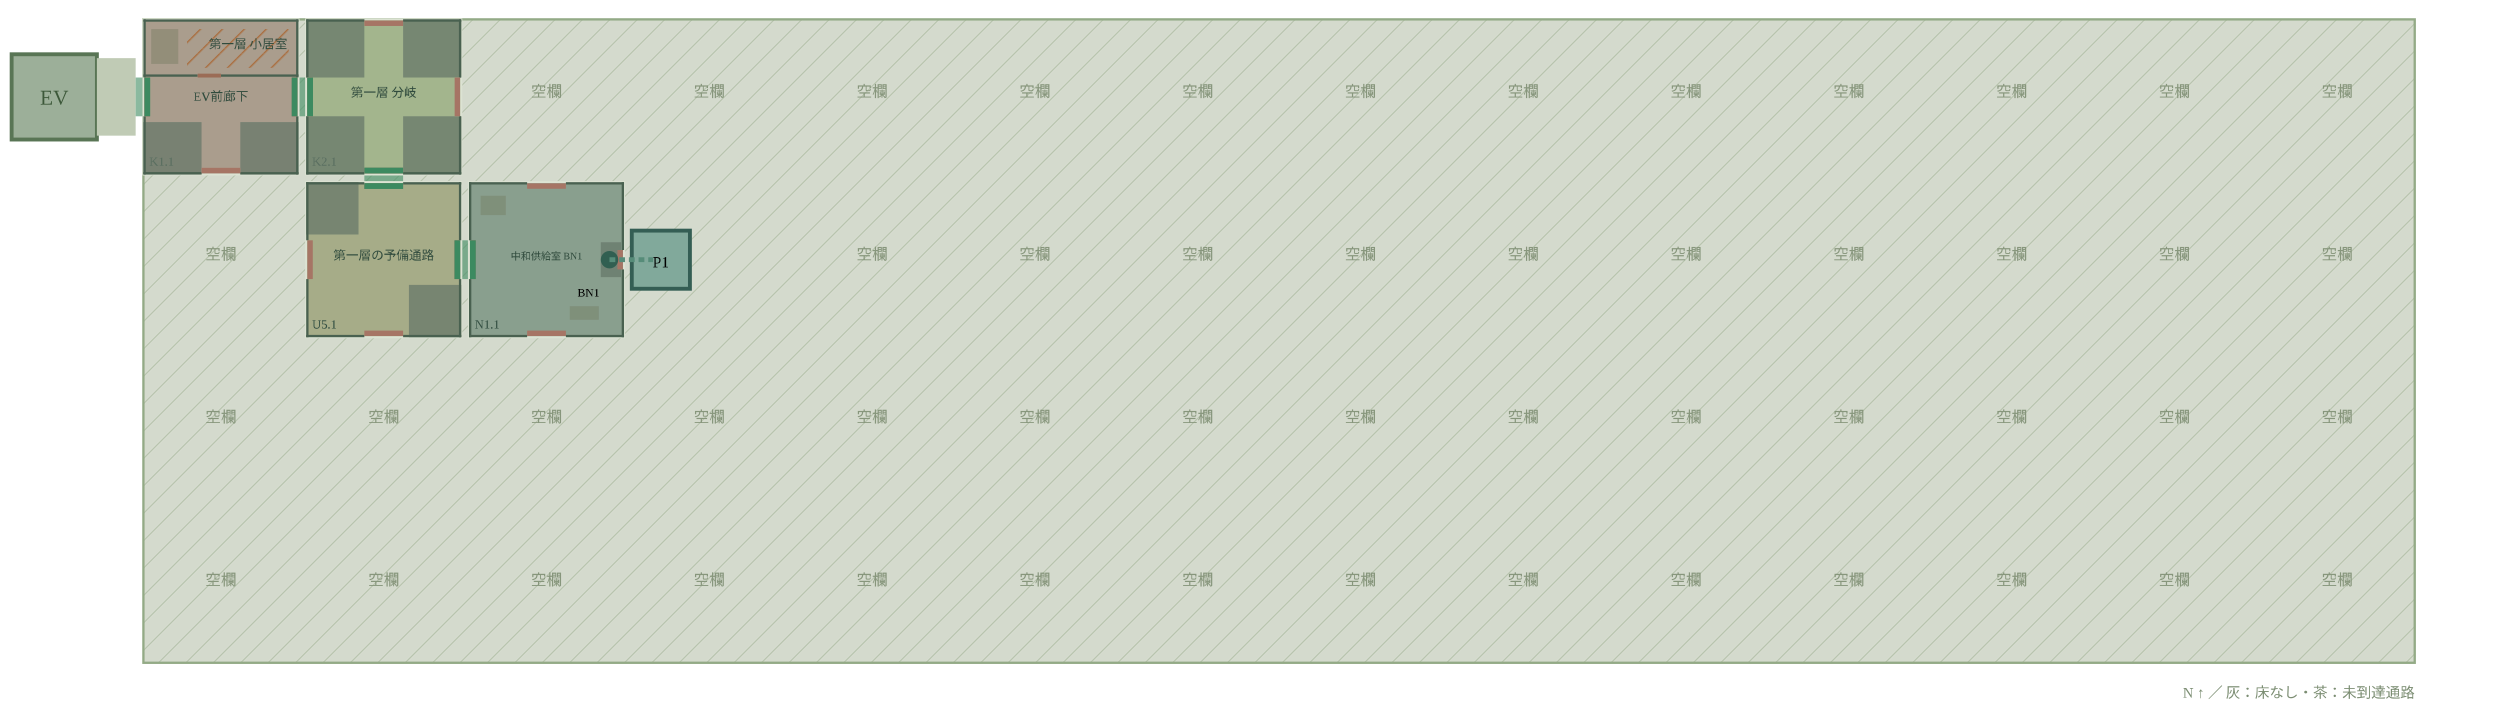
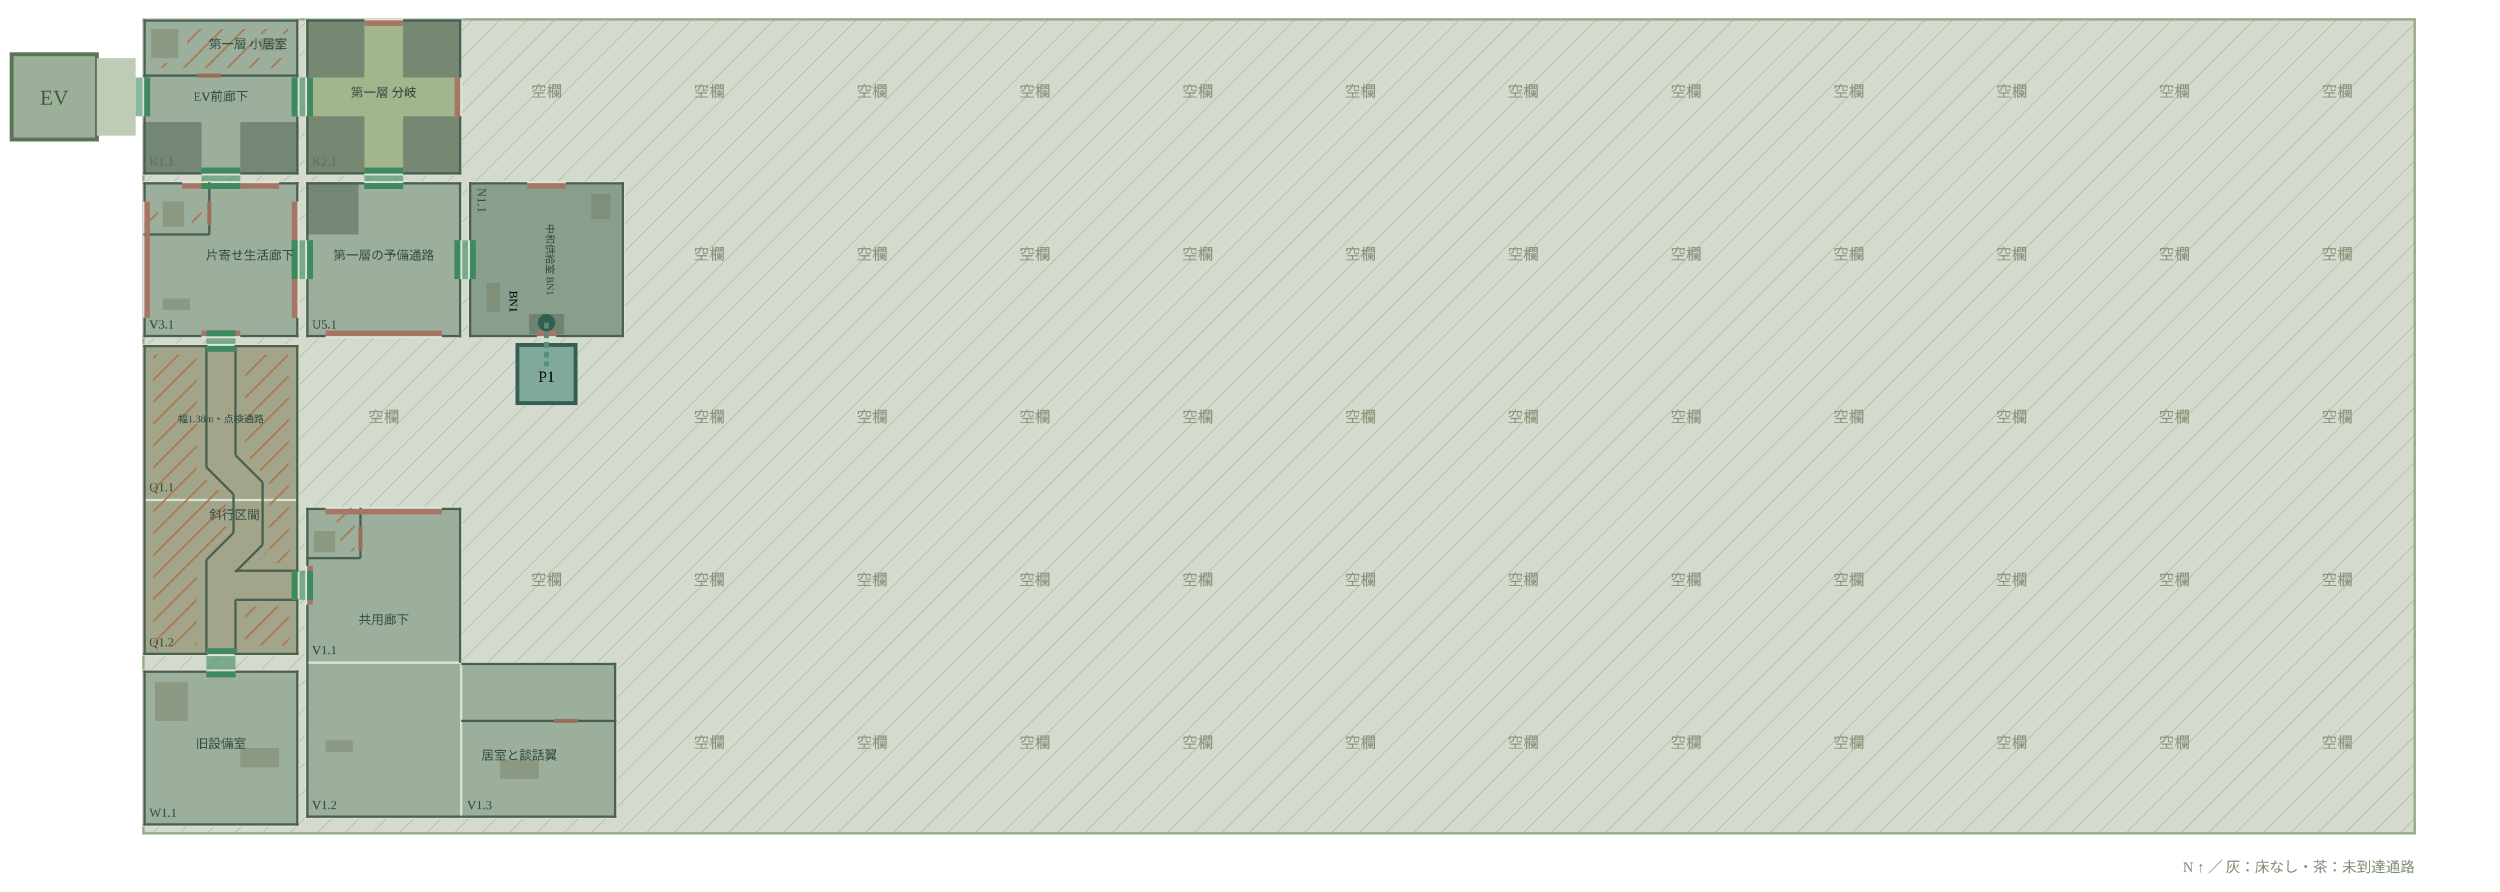
- <svg xmlns="http://www.w3.org/2000/svg" viewBox="-7.4 -1 129 37" role="img" aria-label="第一層 B 4方向・内部通路平面図">
+ <svg xmlns="http://www.w3.org/2000/svg" viewBox="-7.4 -1 129 46" role="img" aria-label="第一層 B 4方向・内部通路平面図">
  <defs>
    <pattern id="well2" width="1" height="1" patternUnits="userSpaceOnUse" patternTransform="rotate(45)">
      <rect width="1" height="1" fill="#d4dacd" />
      <line x1="0" y1="0" x2="0" y2="1" stroke="#b7c3ac" stroke-width=".1" />
    </pattern>
    <pattern id="iso2" width=".8" height=".8" patternUnits="userSpaceOnUse" patternTransform="rotate(45)">
      <line x1="0" y1="0" x2="0" y2=".8" stroke="#aa7043" stroke-width=".15" />
    </pattern>
  </defs>
-   <rect x="0" y="0" width="117.2" height="33.2" fill="url(#well2)" stroke="#93aa86" stroke-width=".12" />
+   <rect x="0" y="0" width="117.2" height="42" fill="url(#well2)" stroke="#93aa86" stroke-width=".12" />
  <rect x="-6.8" y="1.8" width="4.4" height="4.4" fill="#9caf99" stroke="#597555" stroke-width=".2" />
  <text x="-4.6" y="4.4" text-anchor="middle" font-size="1.1" fill="#3c5839">EV</text>
  <rect x="-2.4" y="2" width="2" height="4" fill="#c0cbb5" />
  <rect x="8" y="3" width="0.4" height="2" fill="#3c8a60" fill-opacity=".6" />
+   <rect x="3" y="8" width="2" height="0.4" fill="#3c8a60" fill-opacity=".6" />
  <rect x="11.4" y="8" width="2" height="0.4" fill="#3c8a60" fill-opacity=".6" />
  <rect x="16.4" y="11.4" width="0.4" height="2" fill="#3c8a60" fill-opacity=".6" />
+   <rect x="8" y="11.4" width="0.4" height="2" fill="#3c8a60" fill-opacity=".6" />
+   <rect x="3.25" y="16.4" width="1.5" height="0.4" fill="#3c8a60" fill-opacity=".6" />
+   <rect x="3.25" y="32.8" width="1.5" height="0.8" fill="#3c8a60" fill-opacity=".6" />
+   <rect x="8" y="28.45" width="0.4" height="1.5" fill="#3c8a60" fill-opacity=".6" />
  <rect x="-0.4" y="3" width="0.4" height="2" fill="#3c8a60" fill-opacity=".6" />
  <g data-id="K1" transform="translate(0 0) rotate(0 4 4)">
-     <rect x="0" y="0" width="8" height="8" fill="#aa9d8d" stroke="#dce3d3" stroke-width="0.11" />
+     <rect x="0" y="0" width="8" height="8" fill="#9cae9c" stroke="#dce3d3" stroke-width="0.11" />
    <text x="0.3" y="7.55" font-size=".65" fill="#334f42">K1.1</text>
    <rect x="0" y="5.3" width="3" height="2.7" fill="#67786a" opacity=".75" />
    <rect x="5" y="5.3" width="3" height="2.7" fill="#67786a" opacity=".75" />
-     <rect x="0.4" y="0.5" width="1.4" height="1.8" fill="#6f755a" opacity=".38" />
+     <rect x="0.4" y="0.5" width="1.4" height="1.5" fill="#6f755a" opacity=".38" />
+     <rect x="6" y="1" width="1.2" height="0.6" fill="#6f755a" opacity=".38" />
    <line x1="0" y1="0.06" x2="8" y2="0.06" stroke="#496150" stroke-width="0.12" />
    <line x1="0" y1="7.94" x2="3" y2="7.94" stroke="#496150" stroke-width="0.12" />
    <line x1="5" y1="7.94" x2="8" y2="7.94" stroke="#496150" stroke-width="0.12" />
    <line x1="0.06" y1="0" x2="0.06" y2="3" stroke="#496150" stroke-width="0.12" />
    <line x1="0.06" y1="5" x2="0.06" y2="8" stroke="#496150" stroke-width="0.12" />
    <line x1="7.94" y1="0" x2="7.94" y2="3" stroke="#496150" stroke-width="0.12" />
    <line x1="7.94" y1="5" x2="7.94" y2="8" stroke="#496150" stroke-width="0.12" />
    <line x1="0" y1="2.9" x2="2.8" y2="2.9" stroke="#496150" stroke-width="0.12" />
    <line x1="4" y1="2.9" x2="8" y2="2.9" stroke="#496150" stroke-width="0.12" />
    <line x1="2.8" y1="2.9" x2="4" y2="2.9" stroke="#9b6c56" stroke-width="0.2" />
    <rect x="2.25" y="0.5" width="5.25" height="0.25" fill="url(#iso2)" />
-     <rect x="2.25" y="0.75" width="5.25" height="0.25" fill="url(#iso2)" />
-     <rect x="2.25" y="1" width="5.25" height="0.25" fill="url(#iso2)" />
-     <rect x="2.25" y="1.25" width="5.25" height="0.25" fill="url(#iso2)" />
-     <rect x="2.25" y="1.5" width="5.25" height="0.25" fill="url(#iso2)" />
-     <rect x="2.25" y="1.75" width="5.25" height="0.25" fill="url(#iso2)" />
+     <rect x="2.25" y="0.75" width="3.5" height="0.25" fill="url(#iso2)" />
+     <rect x="2.25" y="1" width="3.5" height="0.25" fill="url(#iso2)" />
+     <rect x="2.25" y="1.25" width="3.5" height="0.25" fill="url(#iso2)" />
+     <rect x="2.25" y="1.5" width="3.5" height="0.25" fill="url(#iso2)" />
+     <rect x="2.25" y="1.75" width="3.5" height="0.25" fill="url(#iso2)" />
    <rect x="2.25" y="2" width="5.25" height="0.25" fill="url(#iso2)" />
-     <rect x="2.25" y="2.25" width="5.25" height="0.25" fill="url(#iso2)" />
+     <rect x="0.5" y="2.25" width="7" height="0.25" fill="url(#iso2)" />
    <line x1="0.2" y1="3" x2="0.2" y2="5" stroke="#a67565" stroke-width="0.28" />
    <line x1="0.2" y1="3" x2="0.2" y2="5" stroke="#3c8a60" stroke-width="0.3" />
    <line x1="7.8" y1="3" x2="7.8" y2="5" stroke="#a67565" stroke-width="0.28" />
    <line x1="7.8" y1="3" x2="7.8" y2="5" stroke="#3c8a60" stroke-width="0.3" />
    <line x1="3" y1="7.8" x2="5" y2="7.8" stroke="#a67565" stroke-width="0.28" />
+     <line x1="3" y1="7.8" x2="5" y2="7.8" stroke="#3c8a60" stroke-width="0.3" />
    <text x="5.4" y="1.5" text-anchor="middle" font-size="0.65" fill="#304b3d">第一層 小居室</text>
    <text x="4" y="4.2" text-anchor="middle" font-size="0.65" fill="#304b3d">EV前廊下</text>
  </g>
  <g data-id="K2" transform="translate(8.4 0) rotate(0 4 4)">
    <rect x="0" y="0" width="8" height="8" fill="#a3b58d" stroke="#dce3d3" stroke-width="0.11" />
    <text x="0.3" y="7.55" font-size=".65" fill="#334f42">K2.1</text>
    <rect x="0" y="0" width="3" height="3" fill="#67786a" opacity=".75" />
    <rect x="5" y="0" width="3" height="3" fill="#67786a" opacity=".75" />
    <rect x="0" y="5" width="3" height="3" fill="#67786a" opacity=".75" />
    <rect x="5" y="5" width="3" height="3" fill="#67786a" opacity=".75" />
    <line x1="0" y1="0.06" x2="3" y2="0.06" stroke="#496150" stroke-width="0.12" />
    <line x1="5" y1="0.06" x2="8" y2="0.06" stroke="#496150" stroke-width="0.12" />
    <line x1="0" y1="7.94" x2="3" y2="7.94" stroke="#496150" stroke-width="0.12" />
    <line x1="5" y1="7.94" x2="8" y2="7.94" stroke="#496150" stroke-width="0.12" />
    <line x1="0.06" y1="0" x2="0.06" y2="3" stroke="#496150" stroke-width="0.12" />
    <line x1="0.06" y1="5" x2="0.06" y2="8" stroke="#496150" stroke-width="0.12" />
    <line x1="7.94" y1="0" x2="7.94" y2="3" stroke="#496150" stroke-width="0.12" />
    <line x1="7.94" y1="5" x2="7.94" y2="8" stroke="#496150" stroke-width="0.12" />
    <line x1="3" y1="0.2" x2="5" y2="0.2" stroke="#a67565" stroke-width="0.28" />
    <line x1="3" y1="7.8" x2="5" y2="7.8" stroke="#a67565" stroke-width="0.28" />
    <line x1="3" y1="7.8" x2="5" y2="7.8" stroke="#3c8a60" stroke-width="0.3" />
    <line x1="0.2" y1="3" x2="0.2" y2="5" stroke="#a67565" stroke-width="0.28" />
    <line x1="0.2" y1="3" x2="0.2" y2="5" stroke="#3c8a60" stroke-width="0.3" />
    <line x1="7.8" y1="3" x2="7.8" y2="5" stroke="#a67565" stroke-width="0.28" />
    <text x="4" y="4" text-anchor="middle" font-size="0.65" fill="#304b3d">第一層 分岐</text>
  </g>
  <g data-id="U5" transform="translate(8.4 8.4) rotate(0 4 4)">
-     <rect x="0" y="0" width="8" height="8" fill="#a6ac88" stroke="#dce3d3" stroke-width="0.11" />
+     <rect x="0" y="0" width="8" height="8" fill="#9cae9c" stroke="#dce3d3" stroke-width="0.11" />
    <text x="0.3" y="7.55" font-size=".65" fill="#334f42">U5.1</text>
    <rect x="0" y="0" width="2.7" height="2.7" fill="#67786a" opacity=".75" />
-     <rect x="5.3" y="5.3" width="2.7" height="2.7" fill="#67786a" opacity=".75" />
    <line x1="0" y1="0.06" x2="3" y2="0.06" stroke="#496150" stroke-width="0.12" />
    <line x1="5" y1="0.06" x2="8" y2="0.06" stroke="#496150" stroke-width="0.12" />
-     <line x1="0" y1="7.94" x2="3" y2="7.94" stroke="#496150" stroke-width="0.12" />
-     <line x1="5" y1="7.94" x2="8" y2="7.94" stroke="#496150" stroke-width="0.12" />
+     <line x1="0" y1="7.94" x2="1" y2="7.94" stroke="#496150" stroke-width="0.12" />
+     <line x1="7" y1="7.94" x2="8" y2="7.94" stroke="#496150" stroke-width="0.12" />
    <line x1="0.06" y1="0" x2="0.06" y2="3" stroke="#496150" stroke-width="0.12" />
    <line x1="0.06" y1="5" x2="0.06" y2="8" stroke="#496150" stroke-width="0.12" />
    <line x1="7.94" y1="0" x2="7.94" y2="3" stroke="#496150" stroke-width="0.12" />
    <line x1="7.94" y1="5" x2="7.94" y2="8" stroke="#496150" stroke-width="0.12" />
    <line x1="3" y1="0.2" x2="5" y2="0.2" stroke="#a67565" stroke-width="0.28" />
    <line x1="3" y1="0.2" x2="5" y2="0.2" stroke="#3c8a60" stroke-width="0.3" />
    <line x1="7.8" y1="3" x2="7.8" y2="5" stroke="#a67565" stroke-width="0.28" />
    <line x1="7.8" y1="3" x2="7.8" y2="5" stroke="#3c8a60" stroke-width="0.3" />
-     <line x1="3" y1="7.8" x2="5" y2="7.8" stroke="#a67565" stroke-width="0.28" />
+     <line x1="1" y1="7.8" x2="7" y2="7.8" stroke="#a67565" stroke-width="0.28" />
    <line x1="0.2" y1="3" x2="0.2" y2="5" stroke="#a67565" stroke-width="0.28" />
+     <line x1="0.2" y1="3" x2="0.2" y2="5" stroke="#3c8a60" stroke-width="0.3" />
    <text x="4" y="4" text-anchor="middle" font-size="0.65" fill="#304b3d">第一層の予備通路</text>
  </g>
-   <g data-id="N1" transform="translate(16.8 8.4) rotate(0 4 4)">
+   <g data-id="N1" transform="translate(16.8 8.4) rotate(90 4 4)">
    <rect x="0" y="0" width="8" height="8" fill="#899f8e" stroke="#dce3d3" stroke-width="0.11" />
    <text x="0.3" y="7.55" font-size=".65" fill="#334f42">N1.1</text>
    <rect x="6.8" y="3.1" width="1.05" height="1.8" fill="#67786a" opacity=".75" />
    <rect x="0.6" y="0.7" width="1.3" height="1" fill="#6f755a" opacity=".38" />
    <rect x="5.2" y="6.4" width="1.5" height="0.7" fill="#6f755a" opacity=".38" />
-     <line x1="0" y1="0.06" x2="3" y2="0.06" stroke="#496150" stroke-width="0.12" />
-     <line x1="5" y1="0.06" x2="8" y2="0.06" stroke="#496150" stroke-width="0.12" />
+     <line x1="0" y1="0.06" x2="8" y2="0.06" stroke="#496150" stroke-width="0.12" />
    <line x1="0" y1="7.94" x2="3" y2="7.94" stroke="#496150" stroke-width="0.12" />
    <line x1="5" y1="7.94" x2="8" y2="7.94" stroke="#496150" stroke-width="0.12" />
    <line x1="0.06" y1="0" x2="0.06" y2="3" stroke="#496150" stroke-width="0.12" />
    <line x1="0.06" y1="5" x2="0.06" y2="8" stroke="#496150" stroke-width="0.12" />
    <line x1="7.94" y1="0" x2="7.94" y2="3.5" stroke="#496150" stroke-width="0.12" />
    <line x1="7.94" y1="4.5" x2="7.94" y2="8" stroke="#496150" stroke-width="0.12" />
-     <line x1="3" y1="0.2" x2="5" y2="0.2" stroke="#a67565" stroke-width="0.28" />
    <line x1="3" y1="7.8" x2="5" y2="7.8" stroke="#a67565" stroke-width="0.28" />
+     <line x1="3" y1="7.8" x2="5" y2="7.8" stroke="#3c8a60" stroke-width="0.3" />
    <line x1="0.2" y1="3" x2="0.2" y2="5" stroke="#a67565" stroke-width="0.28" />
-     <line x1="0.2" y1="3" x2="0.2" y2="5" stroke="#3c8a60" stroke-width="0.3" />
    <line x1="7.8" y1="3.5" x2="7.8" y2="4.5" stroke="#a67565" stroke-width="0.28" />
    <circle cx="7.25" cy="4" r=".45" fill="#315f51" />
    <text x="5.6" y="5.9" font-size=".6">BN1</text>
    <text x="4" y="4" text-anchor="middle" font-size="0.52" fill="#304b3d">中和供給室 BN1</text>
  </g>
-   <rect x="25.2" y="10.9" width="3" height="3" fill="#81a99b" stroke="#345e54" stroke-width=".2" />
-   <text x="26.7" y="12.8" font-size=".8" text-anchor="middle">P1</text>
-   <line x1="24.05" y1="12.4" x2="26.3" y2="12.4" stroke="#568c79" stroke-width="0.25" stroke-dasharray=".3 .2" />
+   <g data-id="V1" transform="translate(8.4 25.2) rotate(0 4 4)">
+     <rect x="0" y="0" width="8" height="8" fill="#9cae9c" stroke="#dce3d3" stroke-width="0.11" />
+     <text x="0.3" y="7.55" font-size=".65" fill="#334f42">V1.1</text>
+     <rect x="0" y="8" width="8" height="8" fill="#9cae9c" stroke="#dce3d3" stroke-width="0.11" />
+     <text x="0.3" y="15.55" font-size=".65" fill="#334f42">V1.2</text>
+     <rect x="8" y="8" width="8" height="8" fill="#9cae9c" stroke="#dce3d3" stroke-width="0.11" />
+     <text x="8.3" y="15.55" font-size=".65" fill="#334f42">V1.3</text>
+     <rect x="0.4" y="1.2" width="1.1" height="1.1" fill="#6f755a" opacity=".38" />
+     <rect x="10" y="13" width="2" height="1" fill="#6f755a" opacity=".38" />
+     <rect x="1" y="12" width="1.4" height="0.6" fill="#6f755a" opacity=".38" />
+     <line x1="0" y1="0.06" x2="1" y2="0.06" stroke="#496150" stroke-width="0.12" />
+     <line x1="7" y1="0.06" x2="8" y2="0.06" stroke="#496150" stroke-width="0.12" />
+     <line x1="0.06" y1="0" x2="0.06" y2="3" stroke="#496150" stroke-width="0.12" />
+     <line x1="0.06" y1="5" x2="0.06" y2="8" stroke="#496150" stroke-width="0.12" />
+     <line x1="7.94" y1="0" x2="7.94" y2="8" stroke="#496150" stroke-width="0.12" />
+     <line x1="0" y1="15.94" x2="8" y2="15.94" stroke="#496150" stroke-width="0.12" />
+     <line x1="0.06" y1="8" x2="0.06" y2="16" stroke="#496150" stroke-width="0.12" />
+     <line x1="8" y1="8.06" x2="16" y2="8.06" stroke="#496150" stroke-width="0.12" />
+     <line x1="8" y1="15.94" x2="16" y2="15.94" stroke="#496150" stroke-width="0.12" />
+     <line x1="15.94" y1="8" x2="15.94" y2="16" stroke="#496150" stroke-width="0.12" />
+     <line x1="0" y1="2.6" x2="2.8" y2="2.6" stroke="#496150" stroke-width="0.12" />
+     <line x1="2.8" y1="0" x2="2.8" y2="1" stroke="#496150" stroke-width="0.12" />
+     <line x1="2.8" y1="2.2" x2="2.8" y2="2.6" stroke="#496150" stroke-width="0.12" />
+     <line x1="8" y1="11" x2="12.8" y2="11" stroke="#496150" stroke-width="0.12" />
+     <line x1="14" y1="11" x2="16" y2="11" stroke="#496150" stroke-width="0.12" />
+     <line x1="2.8" y1="1" x2="2.8" y2="2.2" stroke="#9b6c56" stroke-width="0.2" />
+     <line x1="12.8" y1="11" x2="14" y2="11" stroke="#9b6c56" stroke-width="0.2" />
+     <rect x="1.5" y="0" width="1" height="0.25" fill="url(#iso2)" />
+     <rect x="1.25" y="0.25" width="1.25" height="0.25" fill="url(#iso2)" />
+     <rect x="1.25" y="0.5" width="1.25" height="0.25" fill="url(#iso2)" />
+     <rect x="1.75" y="0.75" width="0.75" height="0.25" fill="url(#iso2)" />
+     <rect x="1.75" y="1" width="0.75" height="0.25" fill="url(#iso2)" />
+     <rect x="1.75" y="1.25" width="0.75" height="0.25" fill="url(#iso2)" />
+     <rect x="1.75" y="1.5" width="0.75" height="0.25" fill="url(#iso2)" />
+     <rect x="1.75" y="1.75" width="0.75" height="0.25" fill="url(#iso2)" />
+     <rect x="1.75" y="2" width="0.75" height="0.25" fill="url(#iso2)" />
+     <line x1="1" y1="0.2" x2="7" y2="0.2" stroke="#a67565" stroke-width="0.28" />
+     <line x1="0.2" y1="3" x2="0.2" y2="5" stroke="#a67565" stroke-width="0.28" />
+     <line x1="0.2" y1="3.25" x2="0.2" y2="4.75" stroke="#3c8a60" stroke-width="0.3" />
+     <text x="4" y="6" text-anchor="middle" font-size="0.65" fill="#304b3d">共用廊下</text>
+     <text x="11" y="13" text-anchor="middle" font-size="0.65" fill="#304b3d">居室と談話翼</text>
+   </g>
+   <g data-id="V3" transform="translate(0 8.4) rotate(0 4 4)">
+     <rect x="0" y="0" width="8" height="8" fill="#9cae9c" stroke="#dce3d3" stroke-width="0.11" />
+     <text x="0.3" y="7.55" font-size=".65" fill="#334f42">V3.1</text>
+     <rect x="1" y="1" width="1.1" height="1.3" fill="#6f755a" opacity=".38" />
+     <rect x="1" y="6" width="1.4" height="0.6" fill="#6f755a" opacity=".38" />
+     <line x1="0" y1="0.06" x2="2" y2="0.06" stroke="#496150" stroke-width="0.12" />
+     <line x1="7" y1="0.06" x2="8" y2="0.06" stroke="#496150" stroke-width="0.12" />
+     <line x1="0" y1="7.94" x2="3" y2="7.94" stroke="#496150" stroke-width="0.12" />
+     <line x1="5" y1="7.94" x2="8" y2="7.94" stroke="#496150" stroke-width="0.12" />
+     <line x1="0.06" y1="0" x2="0.06" y2="1" stroke="#496150" stroke-width="0.12" />
+     <line x1="0.06" y1="7" x2="0.06" y2="8" stroke="#496150" stroke-width="0.12" />
+     <line x1="7.94" y1="0" x2="7.94" y2="1" stroke="#496150" stroke-width="0.12" />
+     <line x1="7.94" y1="7" x2="7.94" y2="8" stroke="#496150" stroke-width="0.12" />
+     <line x1="0" y1="2.7" x2="3.4" y2="2.7" stroke="#496150" stroke-width="0.12" />
+     <line x1="3.4" y1="0" x2="3.4" y2="1" stroke="#496150" stroke-width="0.12" />
+     <line x1="3.4" y1="2.2" x2="3.4" y2="2.7" stroke="#496150" stroke-width="0.12" />
+     <line x1="3.4" y1="1" x2="3.4" y2="2.2" stroke="#9b6c56" stroke-width="0.2" />
+     <rect x="2.25" y="0.25" width="0.25" height="0.25" fill="url(#iso2)" />
+     <rect x="1.25" y="0.5" width="0.25" height="0.25" fill="url(#iso2)" />
+     <rect x="2.25" y="0.5" width="0.25" height="0.25" fill="url(#iso2)" />
+     <rect x="2.5" y="1" width="0.25" height="0.25" fill="url(#iso2)" />
+     <rect x="0.25" y="1.25" width="0.5" height="0.25" fill="url(#iso2)" />
+     <rect x="2.5" y="1.25" width="0.5" height="0.25" fill="url(#iso2)" />
+     <rect x="0" y="1.5" width="0.75" height="0.25" fill="url(#iso2)" />
+     <rect x="2.5" y="1.5" width="0.5" height="0.25" fill="url(#iso2)" />
+     <rect x="0" y="1.75" width="0.75" height="0.25" fill="url(#iso2)" />
+     <rect x="2.5" y="1.75" width="0.5" height="0.25" fill="url(#iso2)" />
+     <rect x="0" y="2" width="0.75" height="0.25" fill="url(#iso2)" />
+     <rect x="2.5" y="2" width="0.5" height="0.25" fill="url(#iso2)" />
+     <line x1="2" y1="0.2" x2="7" y2="0.2" stroke="#a67565" stroke-width="0.28" />
+     <line x1="3" y1="0.2" x2="5" y2="0.2" stroke="#3c8a60" stroke-width="0.3" />
+     <line x1="0.2" y1="1" x2="0.2" y2="7" stroke="#a67565" stroke-width="0.28" />
+     <line x1="7.8" y1="1" x2="7.8" y2="7" stroke="#a67565" stroke-width="0.28" />
+     <line x1="7.8" y1="3" x2="7.8" y2="5" stroke="#3c8a60" stroke-width="0.3" />
+     <line x1="3" y1="7.8" x2="5" y2="7.8" stroke="#a67565" stroke-width="0.28" />
+     <line x1="3.25" y1="7.8" x2="4.75" y2="7.8" stroke="#3c8a60" stroke-width="0.3" />
+     <text x="5.5" y="4" text-anchor="middle" font-size="0.65" fill="#304b3d">片寄せ生活廊下</text>
+   </g>
+   <g data-id="Q1" transform="translate(0 16.8) rotate(0 4 4)">
+     <rect x="0" y="0" width="8" height="8" fill="#a3a58b" stroke="#dce3d3" stroke-width="0.11" />
+     <text x="0.3" y="7.55" font-size=".65" fill="#334f42">Q1.1</text>
+     <rect x="0" y="8" width="8" height="8" fill="#a3a58b" stroke="#dce3d3" stroke-width="0.11" />
+     <text x="0.3" y="15.55" font-size=".65" fill="#334f42">Q1.2</text>
+     <line x1="0" y1="0.06" x2="3.25" y2="0.06" stroke="#496150" stroke-width="0.12" />
+     <line x1="4.75" y1="0.06" x2="8" y2="0.06" stroke="#496150" stroke-width="0.12" />
+     <line x1="0.06" y1="0" x2="0.06" y2="8" stroke="#496150" stroke-width="0.12" />
+     <line x1="7.94" y1="0" x2="7.94" y2="8" stroke="#496150" stroke-width="0.12" />
+     <line x1="0" y1="15.94" x2="3.25" y2="15.94" stroke="#496150" stroke-width="0.12" />
+     <line x1="4.75" y1="15.94" x2="8" y2="15.94" stroke="#496150" stroke-width="0.12" />
+     <line x1="0.06" y1="8" x2="0.06" y2="16" stroke="#496150" stroke-width="0.12" />
+     <line x1="7.94" y1="8" x2="7.94" y2="11.65" stroke="#496150" stroke-width="0.12" />
+     <line x1="7.94" y1="13.15" x2="7.94" y2="16" stroke="#496150" stroke-width="0.12" />
+     <line x1="4.75" y1="0" x2="4.75" y2="5.689" stroke="#496150" stroke-width="0.12" />
+     <line x1="4.75" y1="5.689" x2="6.15" y2="7.089" stroke="#496150" stroke-width="0.12" />
+     <line x1="6.15" y1="7.089" x2="6.15" y2="10.311" stroke="#496150" stroke-width="0.12" />
+     <line x1="6.15" y1="10.311" x2="4.75" y2="11.711" stroke="#496150" stroke-width="0.12" />
+     <line x1="4.75" y1="11.711" x2="4.75" y2="11.65" stroke="#496150" stroke-width="0.12" />
+     <line x1="4.75" y1="13.15" x2="4.75" y2="16" stroke="#496150" stroke-width="0.12" />
+     <line x1="3.25" y1="0" x2="3.25" y2="6.311" stroke="#496150" stroke-width="0.12" />
+     <line x1="3.25" y1="6.311" x2="4.65" y2="7.711" stroke="#496150" stroke-width="0.12" />
+     <line x1="4.65" y1="7.711" x2="4.65" y2="9.689" stroke="#496150" stroke-width="0.12" />
+     <line x1="4.65" y1="9.689" x2="3.25" y2="11.089" stroke="#496150" stroke-width="0.12" />
+     <line x1="3.25" y1="11.089" x2="3.25" y2="16" stroke="#496150" stroke-width="0.12" />
+     <line x1="4.75" y1="11.65" x2="8" y2="11.65" stroke="#496150" stroke-width="0.12" />
+     <line x1="4.75" y1="13.15" x2="8" y2="13.15" stroke="#496150" stroke-width="0.12" />
+     <rect x="0.5" y="0.5" width="2.25" height="0.25" fill="url(#iso2)" />
+     <rect x="5.25" y="0.5" width="2.25" height="0.25" fill="url(#iso2)" />
+     <rect x="0.5" y="0.75" width="2.25" height="0.25" fill="url(#iso2)" />
+     <rect x="5.25" y="0.75" width="2.25" height="0.25" fill="url(#iso2)" />
+     <rect x="0.5" y="1" width="2.25" height="0.25" fill="url(#iso2)" />
+     <rect x="5.25" y="1" width="2.25" height="0.25" fill="url(#iso2)" />
+     <rect x="0.5" y="1.25" width="2.25" height="0.25" fill="url(#iso2)" />
+     <rect x="5.25" y="1.25" width="2.25" height="0.25" fill="url(#iso2)" />
+     <rect x="0.5" y="1.5" width="2.25" height="0.25" fill="url(#iso2)" />
+     <rect x="5.25" y="1.5" width="2.25" height="0.25" fill="url(#iso2)" />
+     <rect x="0.5" y="1.75" width="2.25" height="0.25" fill="url(#iso2)" />
+     <rect x="5.25" y="1.75" width="2.25" height="0.25" fill="url(#iso2)" />
+     <rect x="0.5" y="2" width="2.25" height="0.25" fill="url(#iso2)" />
+     <rect x="5.25" y="2" width="2.25" height="0.25" fill="url(#iso2)" />
+     <rect x="0.5" y="2.25" width="2.25" height="0.25" fill="url(#iso2)" />
+     <rect x="5.25" y="2.25" width="2.25" height="0.25" fill="url(#iso2)" />
+     <rect x="0.5" y="2.5" width="2.25" height="0.25" fill="url(#iso2)" />
+     <rect x="5.25" y="2.5" width="2.25" height="0.25" fill="url(#iso2)" />
+     <rect x="0.5" y="2.75" width="2.25" height="0.25" fill="url(#iso2)" />
+     <rect x="5.25" y="2.75" width="2.25" height="0.25" fill="url(#iso2)" />
+     <rect x="0.5" y="3" width="2.25" height="0.25" fill="url(#iso2)" />
+     <rect x="5.25" y="3" width="2.25" height="0.25" fill="url(#iso2)" />
+     <rect x="0.5" y="3.25" width="2.25" height="0.25" fill="url(#iso2)" />
+     <rect x="5.25" y="3.25" width="2.25" height="0.25" fill="url(#iso2)" />
+     <rect x="0.5" y="3.5" width="2.25" height="0.25" fill="url(#iso2)" />
+     <rect x="5.25" y="3.5" width="2.25" height="0.25" fill="url(#iso2)" />
+     <rect x="0.5" y="3.75" width="2.25" height="0.25" fill="url(#iso2)" />
+     <rect x="5.25" y="3.75" width="2.25" height="0.25" fill="url(#iso2)" />
+     <rect x="0.5" y="4" width="2.25" height="0.25" fill="url(#iso2)" />
+     <rect x="5.25" y="4" width="2.25" height="0.25" fill="url(#iso2)" />
+     <rect x="0.5" y="4.25" width="2.25" height="0.25" fill="url(#iso2)" />
+     <rect x="5.25" y="4.25" width="2.25" height="0.25" fill="url(#iso2)" />
+     <rect x="0.5" y="4.5" width="2.25" height="0.25" fill="url(#iso2)" />
+     <rect x="5.25" y="4.5" width="2.25" height="0.25" fill="url(#iso2)" />
+     <rect x="0.5" y="4.75" width="2.25" height="0.25" fill="url(#iso2)" />
+     <rect x="5.25" y="4.75" width="2.25" height="0.25" fill="url(#iso2)" />
+     <rect x="0.5" y="5" width="2.25" height="0.25" fill="url(#iso2)" />
+     <rect x="5.25" y="5" width="2.25" height="0.25" fill="url(#iso2)" />
+     <rect x="0.5" y="5.25" width="2.25" height="0.25" fill="url(#iso2)" />
+     <rect x="5.25" y="5.25" width="2.25" height="0.25" fill="url(#iso2)" />
+     <rect x="0.5" y="5.5" width="2.25" height="0.25" fill="url(#iso2)" />
+     <rect x="5.25" y="5.5" width="2.25" height="0.25" fill="url(#iso2)" />
+     <rect x="0.5" y="5.75" width="2.25" height="0.25" fill="url(#iso2)" />
+     <rect x="5.5" y="5.75" width="2" height="0.25" fill="url(#iso2)" />
+     <rect x="0.5" y="6" width="2.25" height="0.25" fill="url(#iso2)" />
+     <rect x="5.75" y="6" width="1.75" height="0.25" fill="url(#iso2)" />
+     <rect x="0.5" y="6.25" width="2.25" height="0.25" fill="url(#iso2)" />
+     <rect x="6" y="6.25" width="1.5" height="0.25" fill="url(#iso2)" />
+     <rect x="0.5" y="6.5" width="2.5" height="0.25" fill="url(#iso2)" />
+     <rect x="6.25" y="6.5" width="1.25" height="0.25" fill="url(#iso2)" />
+     <rect x="0.5" y="6.75" width="2.75" height="0.25" fill="url(#iso2)" />
+     <rect x="6.5" y="6.75" width="1" height="0.25" fill="url(#iso2)" />
+     <rect x="0.5" y="7" width="3" height="0.25" fill="url(#iso2)" />
+     <rect x="6.5" y="7" width="1" height="0.25" fill="url(#iso2)" />
+     <rect x="0.5" y="7.25" width="3.25" height="0.25" fill="url(#iso2)" />
+     <rect x="6.5" y="7.25" width="1" height="0.25" fill="url(#iso2)" />
+     <rect x="0.5" y="7.5" width="3.5" height="0.25" fill="url(#iso2)" />
+     <rect x="6.5" y="7.5" width="1" height="0.25" fill="url(#iso2)" />
+     <rect x="0.5" y="7.75" width="3.75" height="0.25" fill="url(#iso2)" />
+     <rect x="6.5" y="7.75" width="1" height="0.25" fill="url(#iso2)" />
+     <rect x="0.5" y="8" width="3.75" height="0.25" fill="url(#iso2)" />
+     <rect x="6.5" y="8" width="1" height="0.25" fill="url(#iso2)" />
+     <rect x="0.5" y="8.25" width="3.75" height="0.25" fill="url(#iso2)" />
+     <rect x="6.5" y="8.25" width="1" height="0.25" fill="url(#iso2)" />
+     <rect x="0.5" y="8.5" width="3.75" height="0.25" fill="url(#iso2)" />
+     <rect x="6.5" y="8.5" width="1" height="0.25" fill="url(#iso2)" />
+     <rect x="0.5" y="8.75" width="3.75" height="0.25" fill="url(#iso2)" />
+     <rect x="6.5" y="8.75" width="1" height="0.25" fill="url(#iso2)" />
+     <rect x="0.5" y="9" width="3.75" height="0.25" fill="url(#iso2)" />
+     <rect x="6.5" y="9" width="1" height="0.25" fill="url(#iso2)" />
+     <rect x="0.5" y="9.25" width="3.75" height="0.25" fill="url(#iso2)" />
+     <rect x="6.5" y="9.25" width="1" height="0.25" fill="url(#iso2)" />
+     <rect x="0.5" y="9.5" width="3.75" height="0.25" fill="url(#iso2)" />
+     <rect x="6.5" y="9.5" width="1" height="0.25" fill="url(#iso2)" />
+     <rect x="0.5" y="9.75" width="3.5" height="0.25" fill="url(#iso2)" />
+     <rect x="6.5" y="9.75" width="1" height="0.25" fill="url(#iso2)" />
+     <rect x="0.5" y="10" width="3.25" height="0.25" fill="url(#iso2)" />
+     <rect x="6.5" y="10" width="1" height="0.25" fill="url(#iso2)" />
+     <rect x="0.5" y="10.25" width="3" height="0.25" fill="url(#iso2)" />
+     <rect x="6.5" y="10.25" width="1" height="0.25" fill="url(#iso2)" />
+     <rect x="0.5" y="10.5" width="2.75" height="0.25" fill="url(#iso2)" />
+     <rect x="6.5" y="10.5" width="1" height="0.25" fill="url(#iso2)" />
+     <rect x="0.5" y="10.75" width="2.5" height="0.25" fill="url(#iso2)" />
+     <rect x="6.25" y="10.75" width="1.25" height="0.25" fill="url(#iso2)" />
+     <rect x="0.5" y="11" width="2.25" height="0.25" fill="url(#iso2)" />
+     <rect x="6" y="11" width="1.5" height="0.25" fill="url(#iso2)" />
+     <rect x="0.5" y="11.25" width="2.25" height="0.25" fill="url(#iso2)" />
+     <rect x="0.5" y="11.5" width="2.25" height="0.25" fill="url(#iso2)" />
+     <rect x="0.5" y="11.75" width="2.25" height="0.25" fill="url(#iso2)" />
+     <rect x="0.5" y="12" width="2.25" height="0.25" fill="url(#iso2)" />
+     <rect x="0.5" y="12.25" width="2.25" height="0.25" fill="url(#iso2)" />
+     <rect x="0.5" y="12.5" width="2.25" height="0.25" fill="url(#iso2)" />
+     <rect x="0.5" y="12.75" width="2.25" height="0.25" fill="url(#iso2)" />
+     <rect x="0.5" y="13" width="2.25" height="0.25" fill="url(#iso2)" />
+     <rect x="0.5" y="13.25" width="2.25" height="0.25" fill="url(#iso2)" />
+     <rect x="0.5" y="13.5" width="2.25" height="0.25" fill="url(#iso2)" />
+     <rect x="5.25" y="13.5" width="2.25" height="0.25" fill="url(#iso2)" />
+     <rect x="0.5" y="13.75" width="2.25" height="0.25" fill="url(#iso2)" />
+     <rect x="5.25" y="13.75" width="2.25" height="0.25" fill="url(#iso2)" />
+     <rect x="0.5" y="14" width="2.25" height="0.25" fill="url(#iso2)" />
+     <rect x="5.25" y="14" width="2.25" height="0.25" fill="url(#iso2)" />
+     <rect x="0.5" y="14.25" width="2.25" height="0.25" fill="url(#iso2)" />
+     <rect x="5.25" y="14.25" width="2.25" height="0.25" fill="url(#iso2)" />
+     <rect x="0.5" y="14.5" width="2.25" height="0.25" fill="url(#iso2)" />
+     <rect x="5.25" y="14.5" width="2.25" height="0.25" fill="url(#iso2)" />
+     <rect x="0.5" y="14.75" width="2.25" height="0.25" fill="url(#iso2)" />
+     <rect x="5.25" y="14.75" width="2.25" height="0.25" fill="url(#iso2)" />
+     <rect x="0.5" y="15" width="2.25" height="0.25" fill="url(#iso2)" />
+     <rect x="5.25" y="15" width="2.25" height="0.25" fill="url(#iso2)" />
+     <rect x="0.5" y="15.25" width="2.25" height="0.25" fill="url(#iso2)" />
+     <rect x="5.25" y="15.25" width="2.25" height="0.25" fill="url(#iso2)" />
+     <line x1="3.25" y1="0.2" x2="4.75" y2="0.2" stroke="#a67565" stroke-width="0.28" />
+     <line x1="3.25" y1="0.2" x2="4.75" y2="0.2" stroke="#3c8a60" stroke-width="0.3" />
+     <line x1="3.25" y1="15.8" x2="4.75" y2="15.8" stroke="#a67565" stroke-width="0.28" />
+     <line x1="3.25" y1="15.8" x2="4.75" y2="15.8" stroke="#3c8a60" stroke-width="0.3" />
+     <line x1="7.8" y1="11.65" x2="7.8" y2="13.15" stroke="#a67565" stroke-width="0.28" />
+     <line x1="7.8" y1="11.65" x2="7.8" y2="13.15" stroke="#3c8a60" stroke-width="0.3" />
+     <text x="4" y="4" text-anchor="middle" font-size="0.52" fill="#304b3d">幅1.38m・点検通路</text>
+     <text x="4.7" y="9" text-anchor="middle" font-size="0.65" fill="#304b3d">斜行区間</text>
+   </g>
+   <g data-id="W1" transform="translate(0 33.6) rotate(0 4 4)">
+     <rect x="0" y="0" width="8" height="8" fill="#9cae9c" stroke="#dce3d3" stroke-width="0.11" />
+     <text x="0.3" y="7.55" font-size=".65" fill="#334f42">W1.1</text>
+     <rect x="0.6" y="0.6" width="1.7" height="2" fill="#6f755a" opacity=".38" />
+     <rect x="5" y="4" width="2" height="1" fill="#6f755a" opacity=".38" />
+     <line x1="0" y1="0.06" x2="3.25" y2="0.06" stroke="#496150" stroke-width="0.12" />
+     <line x1="4.75" y1="0.06" x2="8" y2="0.06" stroke="#496150" stroke-width="0.12" />
+     <line x1="0" y1="7.94" x2="8" y2="7.94" stroke="#496150" stroke-width="0.12" />
+     <line x1="0.06" y1="0" x2="0.06" y2="8" stroke="#496150" stroke-width="0.12" />
+     <line x1="7.94" y1="0" x2="7.94" y2="8" stroke="#496150" stroke-width="0.12" />
+     <line x1="3.25" y1="0.2" x2="4.75" y2="0.2" stroke="#a67565" stroke-width="0.28" />
+     <line x1="3.25" y1="0.2" x2="4.75" y2="0.2" stroke="#3c8a60" stroke-width="0.3" />
+     <text x="4" y="4" text-anchor="middle" font-size="0.65" fill="#304b3d">旧設備室</text>
+   </g>
+   <rect x="19.3" y="16.8" width="3" height="3" fill="#81a99b" stroke="#345e54" stroke-width=".2" />
+   <text x="20.8" y="18.7" font-size=".8" text-anchor="middle">P1</text>
+   <line x1="20.8" y1="15.65" x2="20.8" y2="17.9" stroke="#568c79" stroke-width="0.25" stroke-dasharray=".3 .2" />
  <text x="20.8" y="4" text-anchor="middle" font-size=".8" fill="#87967c">空欄</text>
  <text x="29.2" y="4" text-anchor="middle" font-size=".8" fill="#87967c">空欄</text>
  <text x="37.6" y="4" text-anchor="middle" font-size=".8" fill="#87967c">空欄</text>
  <text x="46" y="4" text-anchor="middle" font-size=".8" fill="#87967c">空欄</text>
  <text x="54.4" y="4" text-anchor="middle" font-size=".8" fill="#87967c">空欄</text>
  <text x="62.8" y="4" text-anchor="middle" font-size=".8" fill="#87967c">空欄</text>
  <text x="71.2" y="4" text-anchor="middle" font-size=".8" fill="#87967c">空欄</text>
  <text x="79.6" y="4" text-anchor="middle" font-size=".8" fill="#87967c">空欄</text>
  <text x="88" y="4" text-anchor="middle" font-size=".8" fill="#87967c">空欄</text>
  <text x="96.4" y="4" text-anchor="middle" font-size=".8" fill="#87967c">空欄</text>
  <text x="104.8" y="4" text-anchor="middle" font-size=".8" fill="#87967c">空欄</text>
  <text x="113.2" y="4" text-anchor="middle" font-size=".8" fill="#87967c">空欄</text>
-   <text x="4" y="12.4" text-anchor="middle" font-size=".8" fill="#87967c">空欄</text>
+   <text x="29.2" y="12.4" text-anchor="middle" font-size=".8" fill="#87967c">空欄</text>
  <text x="37.6" y="12.4" text-anchor="middle" font-size=".8" fill="#87967c">空欄</text>
  <text x="46" y="12.4" text-anchor="middle" font-size=".8" fill="#87967c">空欄</text>
  <text x="54.4" y="12.4" text-anchor="middle" font-size=".8" fill="#87967c">空欄</text>
  <text x="62.8" y="12.4" text-anchor="middle" font-size=".8" fill="#87967c">空欄</text>
  <text x="71.2" y="12.4" text-anchor="middle" font-size=".8" fill="#87967c">空欄</text>
  <text x="79.6" y="12.4" text-anchor="middle" font-size=".8" fill="#87967c">空欄</text>
  <text x="88" y="12.4" text-anchor="middle" font-size=".8" fill="#87967c">空欄</text>
  <text x="96.4" y="12.4" text-anchor="middle" font-size=".8" fill="#87967c">空欄</text>
  <text x="104.8" y="12.4" text-anchor="middle" font-size=".8" fill="#87967c">空欄</text>
  <text x="113.2" y="12.4" text-anchor="middle" font-size=".8" fill="#87967c">空欄</text>
-   <text x="4" y="20.8" text-anchor="middle" font-size=".8" fill="#87967c">空欄</text>
  <text x="12.4" y="20.8" text-anchor="middle" font-size=".8" fill="#87967c">空欄</text>
-   <text x="20.8" y="20.8" text-anchor="middle" font-size=".8" fill="#87967c">空欄</text>
  <text x="29.2" y="20.8" text-anchor="middle" font-size=".8" fill="#87967c">空欄</text>
  <text x="37.6" y="20.8" text-anchor="middle" font-size=".8" fill="#87967c">空欄</text>
  <text x="46" y="20.8" text-anchor="middle" font-size=".8" fill="#87967c">空欄</text>
  <text x="54.4" y="20.8" text-anchor="middle" font-size=".8" fill="#87967c">空欄</text>
  <text x="62.8" y="20.8" text-anchor="middle" font-size=".8" fill="#87967c">空欄</text>
  <text x="71.2" y="20.8" text-anchor="middle" font-size=".8" fill="#87967c">空欄</text>
  <text x="79.6" y="20.8" text-anchor="middle" font-size=".8" fill="#87967c">空欄</text>
  <text x="88" y="20.8" text-anchor="middle" font-size=".8" fill="#87967c">空欄</text>
  <text x="96.4" y="20.8" text-anchor="middle" font-size=".8" fill="#87967c">空欄</text>
  <text x="104.8" y="20.8" text-anchor="middle" font-size=".8" fill="#87967c">空欄</text>
  <text x="113.2" y="20.8" text-anchor="middle" font-size=".8" fill="#87967c">空欄</text>
-   <text x="4" y="29.2" text-anchor="middle" font-size=".8" fill="#87967c">空欄</text>
-   <text x="12.4" y="29.2" text-anchor="middle" font-size=".8" fill="#87967c">空欄</text>
  <text x="20.8" y="29.2" text-anchor="middle" font-size=".8" fill="#87967c">空欄</text>
  <text x="29.2" y="29.2" text-anchor="middle" font-size=".8" fill="#87967c">空欄</text>
  <text x="37.6" y="29.2" text-anchor="middle" font-size=".8" fill="#87967c">空欄</text>
  <text x="46" y="29.2" text-anchor="middle" font-size=".8" fill="#87967c">空欄</text>
  <text x="54.4" y="29.2" text-anchor="middle" font-size=".8" fill="#87967c">空欄</text>
  <text x="62.8" y="29.2" text-anchor="middle" font-size=".8" fill="#87967c">空欄</text>
  <text x="71.2" y="29.2" text-anchor="middle" font-size=".8" fill="#87967c">空欄</text>
  <text x="79.6" y="29.2" text-anchor="middle" font-size=".8" fill="#87967c">空欄</text>
  <text x="88" y="29.2" text-anchor="middle" font-size=".8" fill="#87967c">空欄</text>
  <text x="96.4" y="29.2" text-anchor="middle" font-size=".8" fill="#87967c">空欄</text>
  <text x="104.8" y="29.2" text-anchor="middle" font-size=".8" fill="#87967c">空欄</text>
  <text x="113.2" y="29.2" text-anchor="middle" font-size=".8" fill="#87967c">空欄</text>
-   <text x="117.2" y="35" text-anchor="end" font-size=".75" fill="#7b8d72">N ↑ ／ 灰：床なし・茶：未到達通路</text>
+   <text x="29.2" y="37.6" text-anchor="middle" font-size=".8" fill="#87967c">空欄</text>
+   <text x="37.6" y="37.6" text-anchor="middle" font-size=".8" fill="#87967c">空欄</text>
+   <text x="46" y="37.6" text-anchor="middle" font-size=".8" fill="#87967c">空欄</text>
+   <text x="54.4" y="37.6" text-anchor="middle" font-size=".8" fill="#87967c">空欄</text>
+   <text x="62.8" y="37.6" text-anchor="middle" font-size=".8" fill="#87967c">空欄</text>
+   <text x="71.2" y="37.6" text-anchor="middle" font-size=".8" fill="#87967c">空欄</text>
+   <text x="79.6" y="37.6" text-anchor="middle" font-size=".8" fill="#87967c">空欄</text>
+   <text x="88" y="37.6" text-anchor="middle" font-size=".8" fill="#87967c">空欄</text>
+   <text x="96.4" y="37.6" text-anchor="middle" font-size=".8" fill="#87967c">空欄</text>
+   <text x="104.8" y="37.6" text-anchor="middle" font-size=".8" fill="#87967c">空欄</text>
+   <text x="113.2" y="37.6" text-anchor="middle" font-size=".8" fill="#87967c">空欄</text>
+   <text x="117.2" y="44" text-anchor="end" font-size=".75" fill="#7b8d72">N ↑ ／ 灰：床なし・茶：未到達通路</text>
</svg>
